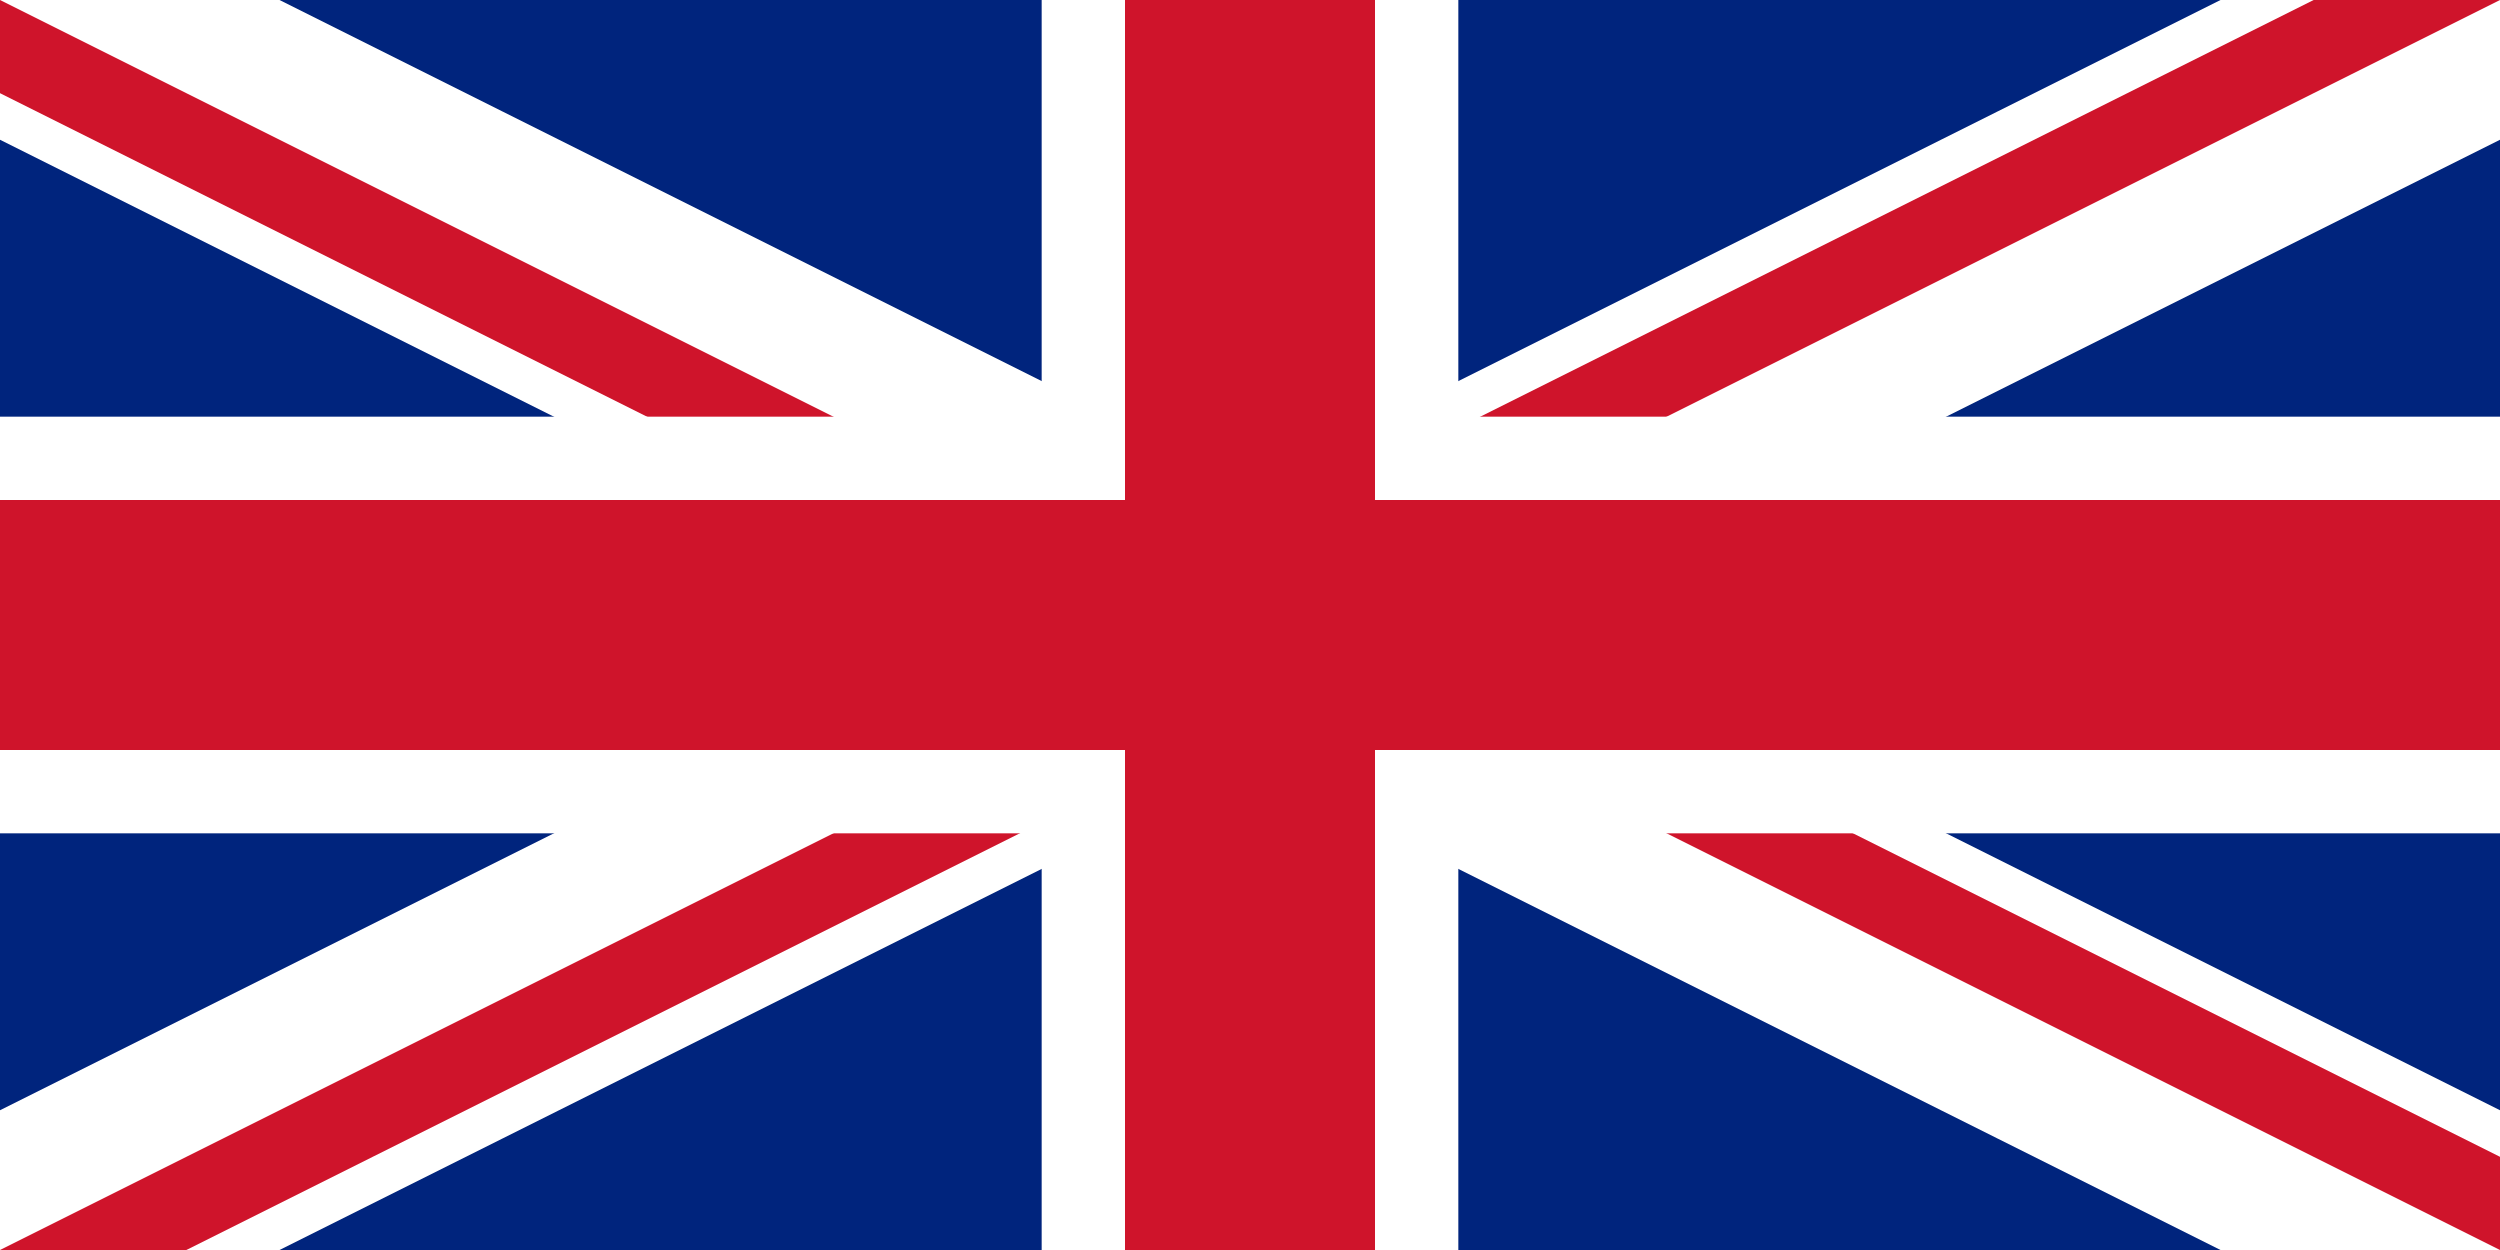
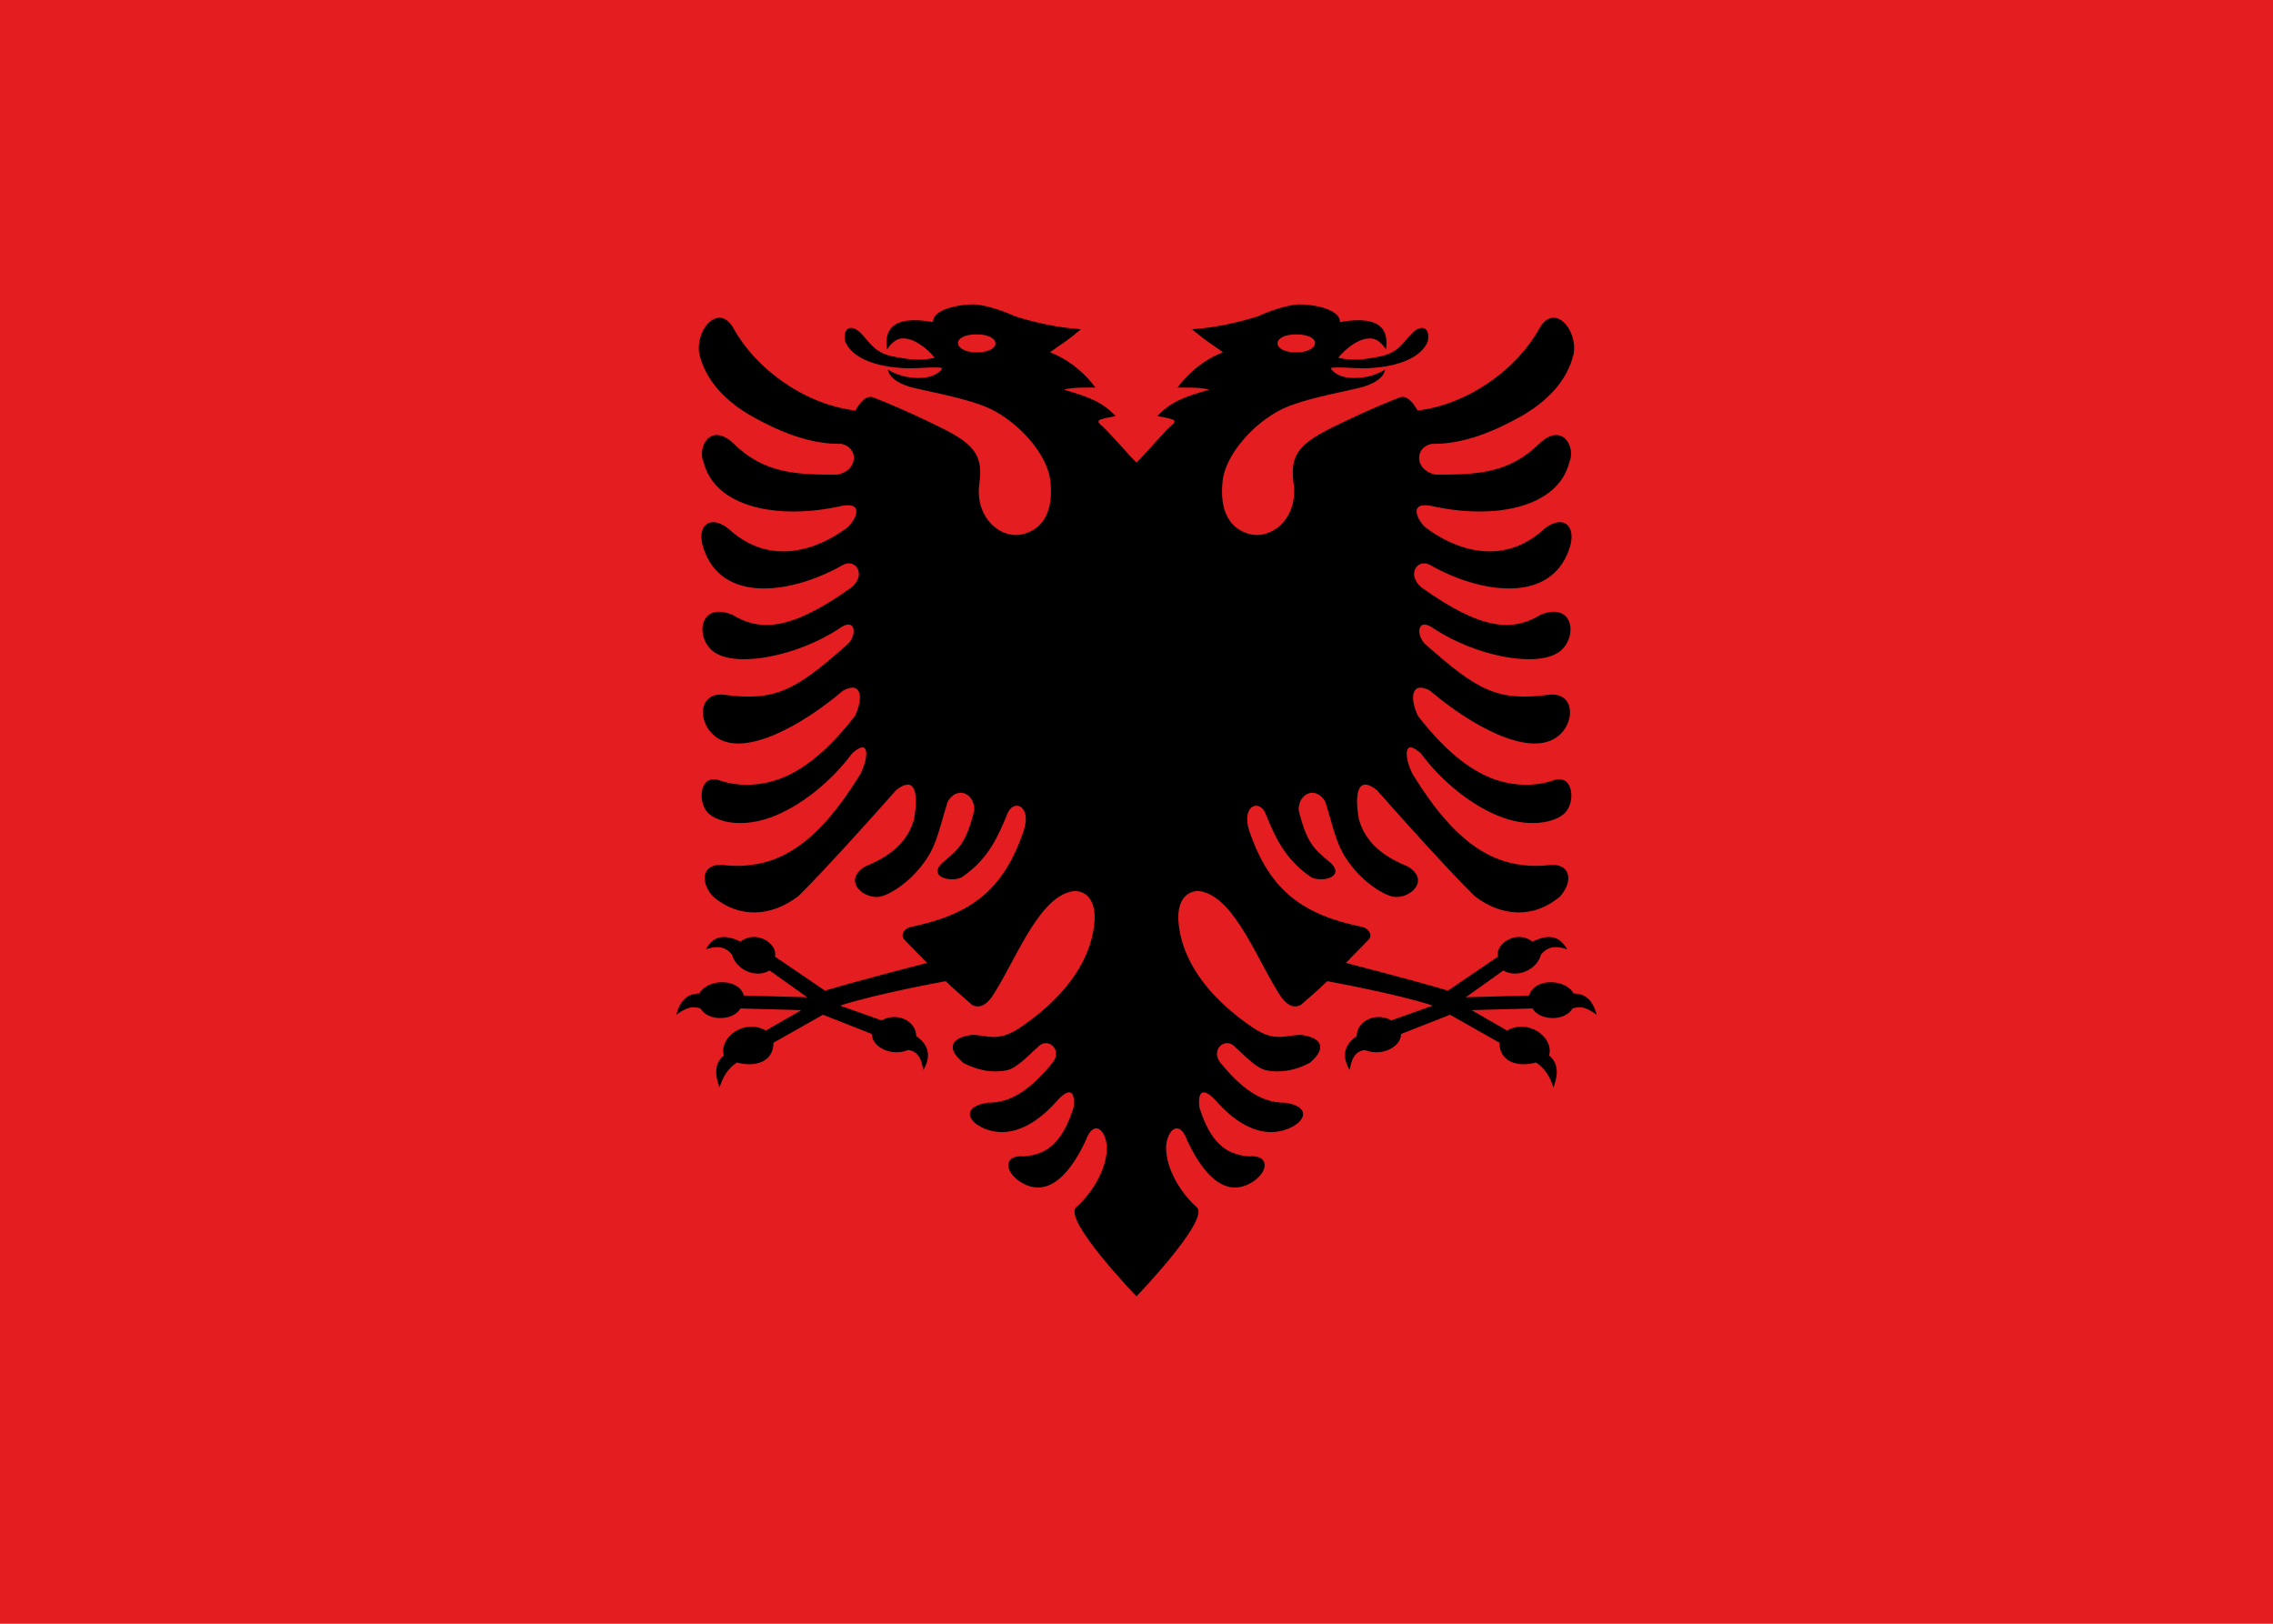
- <svg xmlns="http://www.w3.org/2000/svg" viewBox="0 0 60 30" width="1200" height="600">
-   <clipPath id="a">
-     <path d="M30 15h30v15zv15H0zH0V0zV0h30z" />
-   </clipPath>
-   <path d="M0 0v30h60V0z" fill="#00247d" />
-   <path d="M0 0l60 30m0-30L0 30" stroke="#fff" stroke-width="6" />
-   <path d="M0 0l60 30m0-30L0 30" clip-path="url(#a)" stroke="#cf142b" stroke-width="4" />
-   <path d="M30 0v30M0 15h60" stroke="#fff" stroke-width="10" />
-   <path d="M30 0v30M0 15h60" stroke="#cf142b" stroke-width="6" />
+ <svg xmlns="http://www.w3.org/2000/svg" width="700" height="500" id="svg2" version="1.1">
+   <defs id="defs11" />
+   <path style="fill:#e41e20" d="M 700,0 0,0 l 0,500 700,0 z" id="rect4" />
+   <g id="g3006" />
+   <g id="surface1" transform="matrix(1.25,0,0,1.25,301.5788,-2.283226)" />
+   <g id="g2997" transform="matrix(9.999998,0,0,9.999998,600,303.5355)">
+     <g transform="matrix(0.09999899,0,0,0.09999899,-59.99966,-29.99974)" id="g2991">
+       <g id="g3006-74" />
+       <g id="surface1-0" transform="matrix(1.25,0,0,1.25,301.5788,-2.283226)" />
+     </g>
+     <g transform="matrix(0.1,0,0,0.1,-60.00002,-30)" id="g3005">
+       <g id="g3006-7" />
+       <g id="surface1-4" transform="matrix(1.25,0,0,1.25,301.5788,-2.283226)" />
+       <path d="m 368.556,368.19 c -4.304,-3.733 -9.523,-11.291 -9.45,-18.577 0.386,-5.433 4.111,-8.589 6.519,-1.957 3.403,7.32 10.703,19.424 20.762,12.324 4.395,-3.226 4.326,-7.974 -1.699,-7.43 -7.441,-0.509 -12.012,-4.604 -15.342,-15.145 -0.605,-5.797 1.807,-5.653 5.171,-1.922 4.326,4.963 12.935,12.464 22.432,8.444 5.278,-2.212 6.768,-6.776 -1.206,-7.9 -7.549,0.11 -13.711,-4.784 -19.844,-12.249 -3.364,-4.13 1.597,-8.299 4.575,-4.784 2.656,2.282 6.377,6.486 9.565,7.066 3.687,0.724 8.257,0.365 13.32,-2.317 5.459,-4.569 3.687,-7.865 -2.939,-8.624 -5.137,0.255 -7.935,2.207 -14.561,-2.212 -11.909,-8.049 -21.377,-18.805 -22.856,-31.743 -0.972,-8.509 3.604,-11.085 7.407,-10.107 10.347,2.661 17.114,21.996 24.272,32.617 2.344,3.061 4.497,3.111 6.021,2.167 2.871,-2.462 5.164,-4.486 8.035,-7.237 0,0 21.06,3.783 32.528,7.521 l -12.769,4.538 c -4.835,-2.67 -10.67,0.209 -10.67,4.841 -4.575,3.164 -4.207,6.873 -2.233,10.453 0.602,-2.493 1.116,-5.73 4.73,-6.161 5.158,2.134 11.168,-0.911 11.168,-4.94 l 15.063,-5.92 15.218,8.615 c 0,5.824 5.518,7.669 11.259,6.096 2.706,1.68 4.446,4.595 5.361,7.713 1.695,-4.496 1.341,-7.67 -1.312,-9.875 1.523,-5.812 -6.622,-11.401 -12.927,-7.679 l -10.948,-6.287 18.74,-0.525 c 2.174,3.85 10.035,4.062 12.328,0 1.959,-0.537 3.616,-0.879 7.438,1.962 -1.204,-4.596 -3.548,-6.561 -7.062,-6.561 -2.672,-4.733 -12.339,-4.711 -13.735,0.617 l -19.517,0.543 11.58,-8.245 c 4.323,2.552 10.388,-0.285 11.603,-4.921 1.723,-2.048 3.848,-3.011 8.031,-1.621 -2.156,-3.819 -5.193,-4.958 -10.68,-2.367 -5.006,-3.792 -11.602,0.808 -10.601,4.626 l -15.406,10.482 c -11.184,-3.336 -31.438,-8.533 -31.438,-8.533 2.412,-2.537 4.858,-4.894 7.266,-7.465 0.87,-1.506 -0.459,-3.261 -2.305,-3.625 -18.071,-3.73 -28.418,-11.015 -34.688,-29.531 -2.622,-7.755 3.047,-10.072 4.995,-5.328 2.695,6.596 5.669,13.807 13.784,19.389 2.798,1.957 11.128,0.36 6.201,-4.314 -5.103,-4.204 -7.3,-6.012 -9.814,-16.234 0,-5.178 5.278,-7.5 8.223,-2.537 3.149,10.182 3.472,14.566 9.175,21.127 4.321,4.963 9.956,8.299 12.754,8.224 5.034,-0.07 10.103,-5.508 3.369,-9.458 -9.888,-3.95 -13.501,-9.348 -14.956,-14.496 -1.592,-8.983 0.146,-13.332 5.566,-8.913 7.686,8.733 22.358,25.002 30.044,32.577 8.613,6.596 18.496,6.811 26.362,0.11 4.502,-5.183 2.905,-10.761 -4.146,-9.567 -15.908,1.343 -27.954,-6.556 -41.172,-27.903 -2.588,-4.819 -3.296,-11.74 2.412,-6.591 6.587,8.913 16.191,16.488 25.122,19.749 8.965,3.221 16.366,1.441 19.238,-1.378 3.459,-3.459 2.549,-12.174 -3.438,-10.072 -4.927,1.738 -11.87,2.172 -19.097,-0.619 -7.231,-2.826 -14.741,-8.913 -22.715,-19.24 -2.729,-5.832 -1.841,-10.761 3.687,-7.755 13.076,11.09 29.941,20.074 38.55,14.676 6.343,-3.95 6.45,-14.096 -1.592,-13.442 -16.196,2.207 -22.324,-1.378 -37.881,-15.11 -3.54,-2.647 -3.296,-9.353 2.339,-5.073 13.076,8.444 30.933,11.74 37.949,7.32 6.309,-3.95 5.386,-16.019 -5.244,-11.745 -8.506,5.183 -17.895,5.038 -36.709,-8.404 -4.746,-3.95 -1.206,-9.098 2.69,-6.886 15.132,8.624 37.173,12.319 42.91,-5.218 2.231,-6.701 -1.807,-10.616 -7.725,-5.977 -13.003,12.029 -27.744,6.122 -35.996,0.07 -2.363,-1.393 -6.699,-8.444 0.918,-7.136 19.702,4.494 39.189,0.579 42.734,-13.372 2.056,-4.529 -1.987,-12.538 -9.18,-5.832 -9.458,9.348 -19.487,9.672 -32.1,9.602 -6.416,-1.343 -6.484,-8.409 -1.099,-9.458 9.956,0.215 19.771,-4.135 27.637,-8.554 7.69,-4.419 14.067,-10.616 16.089,-19.205 1.24,-7.68 -6.167,-15.834 -10.63,-7.68 -6.592,11.919 -21.191,23.155 -37.422,25.182 -0.845,-1.413 -2.974,-5.038 -5.596,-4.02 -4.766,1.848 -10.444,4.321 -16.291,7.097 -12.602,5.984 -17.855,8.869 -16.341,19.208 1.58,10.789 -6.738,17.607 -13.608,15.724 -5.991,-1.613 -9.297,-7.026 -8.223,-16.413 0.859,-7.48 8.369,-16.528 16.831,-21.272 5.479,-3.066 13.75,-4.744 23.706,-6.956 6.06,-1.193 9.146,-3.55 9.497,-6.017 0,0 -4.141,3.031 -10.771,2.577 -3.135,-0.225 -5.234,-1.603 -6.025,-3.011 2.305,-0.469 6.484,0.075 10.239,0.075 4.995,-0.04 16.592,-1.158 19.668,-8.189 0.957,-4.639 -2.09,-5.473 -4.927,-2.502 -3.047,3.211 -4.302,6.097 -10.415,7.176 -3.721,0.654 -7.441,1.413 -12.227,0.255 2.695,-3.201 6.978,-6.476 10.63,-5.872 1.201,0.2 2.798,1.308 4.077,3.301 0.781,-5.073 -0.605,-10.801 -14.175,-8.409 0.215,-3.84 -7.866,-5.508 -12.72,-5.433 -2.764,0.07 -8.398,1.703 -12.471,3.655 -6.45,1.997 -12.827,3.445 -20.342,3.99 4.36,3.73 5.176,3.95 9.531,7.101 -6.587,2.462 -11.689,7.535 -13.994,10.871 0,0 7.69,-0.215 9.639,0.654 -8.047,2.352 -11.66,3.765 -15.913,8.114 1.489,0.255 3.721,0.689 4.678,1.054 0.996,0.36 0.737,1.014 -0.068,1.628 -1.733,1.323 -8.896,9.642 -10.986,11.635 -2.09,-1.992 -9.253,-10.311 -10.986,-11.635 -0.806,-0.614 -1.064,-1.268 -0.068,-1.628 0.957,-0.365 3.188,-0.799 4.678,-1.054 -4.253,-4.349 -7.866,-5.762 -15.913,-8.114 1.948,-0.869 9.639,-0.654 9.639,-0.654 -2.305,-3.336 -7.407,-8.409 -13.994,-10.871 4.355,-3.151 5.171,-3.371 9.531,-7.101 -7.515,-0.544 -13.892,-1.992 -20.342,-3.99 -4.072,-1.952 -9.707,-3.585 -12.471,-3.655 -4.854,-0.075 -12.935,1.593 -12.72,5.433 -13.569,-2.392 -14.956,3.336 -14.175,8.409 1.279,-1.992 2.876,-3.101 4.077,-3.301 3.652,-0.604 7.935,2.671 10.63,5.872 -4.785,1.158 -8.506,0.399 -12.227,-0.255 -6.113,-1.079 -7.368,-3.965 -10.415,-7.176 -2.837,-2.971 -5.884,-2.137 -4.927,2.502 3.076,7.031 14.673,8.149 19.668,8.189 3.755,0 7.935,-0.544 10.239,-0.075 -0.791,1.408 -2.891,2.786 -6.025,3.011 -6.631,0.454 -10.771,-2.577 -10.771,-2.577 0.352,2.467 3.438,4.824 9.497,6.017 9.956,2.212 18.228,3.89 23.706,6.956 8.462,4.744 15.972,13.792 16.831,21.272 1.074,9.388 -2.231,14.8 -8.223,16.413 -6.87,1.883 -15.188,-4.935 -13.608,-15.724 1.514,-10.34 -3.739,-13.224 -16.341,-19.208 -5.847,-2.776 -11.525,-5.249 -16.291,-7.097 -2.622,-1.019 -4.751,2.607 -5.596,4.02 -16.23,-2.027 -30.83,-13.263 -37.422,-25.182 -4.463,-8.154 -11.87,0 -10.63,7.68 2.021,8.589 8.398,14.786 16.089,19.205 7.866,4.419 17.681,8.768 27.637,8.554 5.386,1.049 5.317,8.114 -1.099,9.458 -12.612,0.07 -22.642,-0.255 -32.1,-9.602 -7.192,-6.706 -11.235,1.303 -9.18,5.832 3.545,13.952 23.032,17.866 42.734,13.372 7.617,-1.308 3.281,5.742 0.918,7.136 -8.252,6.052 -22.993,11.959 -35.996,-0.07 -5.918,-4.639 -9.956,-0.724 -7.725,5.977 5.737,17.537 27.778,13.842 42.91,5.218 3.896,-2.212 7.437,2.936 2.69,6.886 -18.813,13.442 -28.203,13.587 -36.709,8.404 -10.63,-4.274 -11.553,7.795 -5.244,11.745 7.017,4.419 24.873,1.124 37.949,-7.32 5.635,-4.279 5.879,2.427 2.339,5.073 -15.557,13.732 -21.685,17.317 -37.881,15.11 -8.042,-0.654 -7.935,9.492 -1.592,13.442 8.608,5.398 25.474,-3.585 38.55,-14.676 5.527,-3.006 6.416,1.922 3.687,7.755 -7.974,10.326 -15.483,16.413 -22.715,19.24 -7.227,2.791 -14.17,2.357 -19.097,0.619 -5.986,-2.102 -6.896,6.613 -3.438,10.072 2.872,2.82 10.273,4.599 19.238,1.378 8.931,-3.261 18.535,-10.836 25.122,-19.749 5.708,-5.148 5,1.773 2.412,6.591 -13.218,21.347 -25.264,29.246 -41.172,27.903 -7.051,-1.193 -8.647,4.384 -4.146,9.567 7.866,6.701 17.749,6.487 26.362,-0.11 7.686,-7.575 22.358,-23.844 30.044,-32.577 5.42,-4.419 7.158,-0.07 5.566,8.913 -1.455,5.148 -5.068,10.546 -14.956,14.496 -6.733,3.95 -1.665,9.388 3.369,9.458 2.798,0.075 8.433,-3.261 12.754,-8.224 5.703,-6.561 6.025,-10.946 9.175,-21.127 2.944,-4.963 8.223,-2.642 8.223,2.537 -2.515,10.222 -4.712,12.029 -9.814,16.234 -4.927,4.674 3.403,6.272 6.201,4.314 8.115,-5.583 11.089,-12.793 13.784,-19.389 1.948,-4.744 7.617,-2.427 4.995,5.328 -6.27,18.516 -16.616,25.801 -34.688,29.531 -1.846,0.365 -3.174,2.119 -2.305,3.625 2.407,2.572 4.854,4.928 7.266,7.465 0,0 -20.254,5.197 -31.438,8.533 l -15.406,-10.482 c 1,-3.818 -5.595,-8.418 -10.601,-4.626 -5.487,-2.592 -8.524,-1.452 -10.68,2.367 4.183,-1.39 6.308,-0.428 8.031,1.621 1.215,4.637 7.28,7.474 11.603,4.921 l 11.58,8.245 -19.517,-0.543 c -1.396,-5.328 -11.063,-5.35 -13.735,-0.617 -3.515,0 -5.858,1.965 -7.062,6.561 3.821,-2.841 5.478,-2.499 7.438,-1.962 2.293,4.062 10.155,3.85 12.328,0 l 18.74,0.525 -10.948,6.287 c -6.304,-3.722 -14.449,1.867 -12.927,7.679 -2.653,2.205 -3.007,5.379 -1.312,9.875 0.916,-3.117 2.656,-6.032 5.361,-7.713 5.741,1.573 11.259,-0.272 11.259,-6.096 l 15.218,-8.615 15.063,5.92 c 0,4.029 6.01,7.074 11.168,4.94 3.614,0.431 4.128,3.668 4.73,6.161 1.974,-3.58 2.342,-7.289 -2.233,-10.453 0,-4.632 -5.836,-7.51 -10.67,-4.841 l -12.769,-4.538 c 11.468,-3.738 32.528,-7.521 32.528,-7.521 2.871,2.751 5.164,4.776 8.035,7.237 1.523,0.944 3.677,0.894 6.021,-2.167 7.158,-10.621 13.926,-29.956 24.272,-32.617 3.804,-0.979 8.379,1.598 7.407,10.107 -1.48,12.938 -10.947,23.694 -22.856,31.743 -6.626,4.419 -9.424,2.467 -14.561,2.212 -6.626,0.759 -8.398,4.055 -2.939,8.624 5.063,2.681 9.634,3.041 13.32,2.317 3.188,-0.579 6.909,-4.784 9.565,-7.066 2.979,-3.515 7.939,0.654 4.575,4.784 -6.133,7.465 -12.295,12.359 -19.844,12.249 -7.974,1.124 -6.484,5.688 -1.206,7.9 9.497,4.02 18.105,-3.48 22.432,-8.444 3.364,-3.73 5.776,-3.875 5.171,1.922 -3.33,10.541 -7.9,14.636 -15.342,15.145 -6.025,-0.544 -6.094,4.204 -1.699,7.43 10.059,7.101 17.358,-5.003 20.762,-12.324 2.407,-6.631 6.133,-3.475 6.519,1.957 0.073,7.285 -5.146,14.844 -9.45,18.577 -4.304,3.733 18.556,27.465 18.556,27.465 0,0 22.86,-23.733 18.556,-27.465 z M 399.191,99.431 c -3.558,0 -5.757,1.247 -5.757,2.76 0,1.535 2.198,2.787 5.757,2.787 3.537,0 5.783,-1.364 5.783,-2.903 0,-1.512 -2.247,-2.643 -5.783,-2.643 z m -98.381,0 c 3.558,0 5.757,1.247 5.757,2.76 0,1.535 -2.198,2.787 -5.757,2.787 -3.537,0 -5.783,-1.364 -5.783,-2.903 0,-1.512 2.247,-2.643 5.783,-2.643 z" style="fill:#000000;fill-opacity:1;fill-rule:evenodd;stroke:none" id="path3035" />
+     </g>
+   </g>
</svg>
